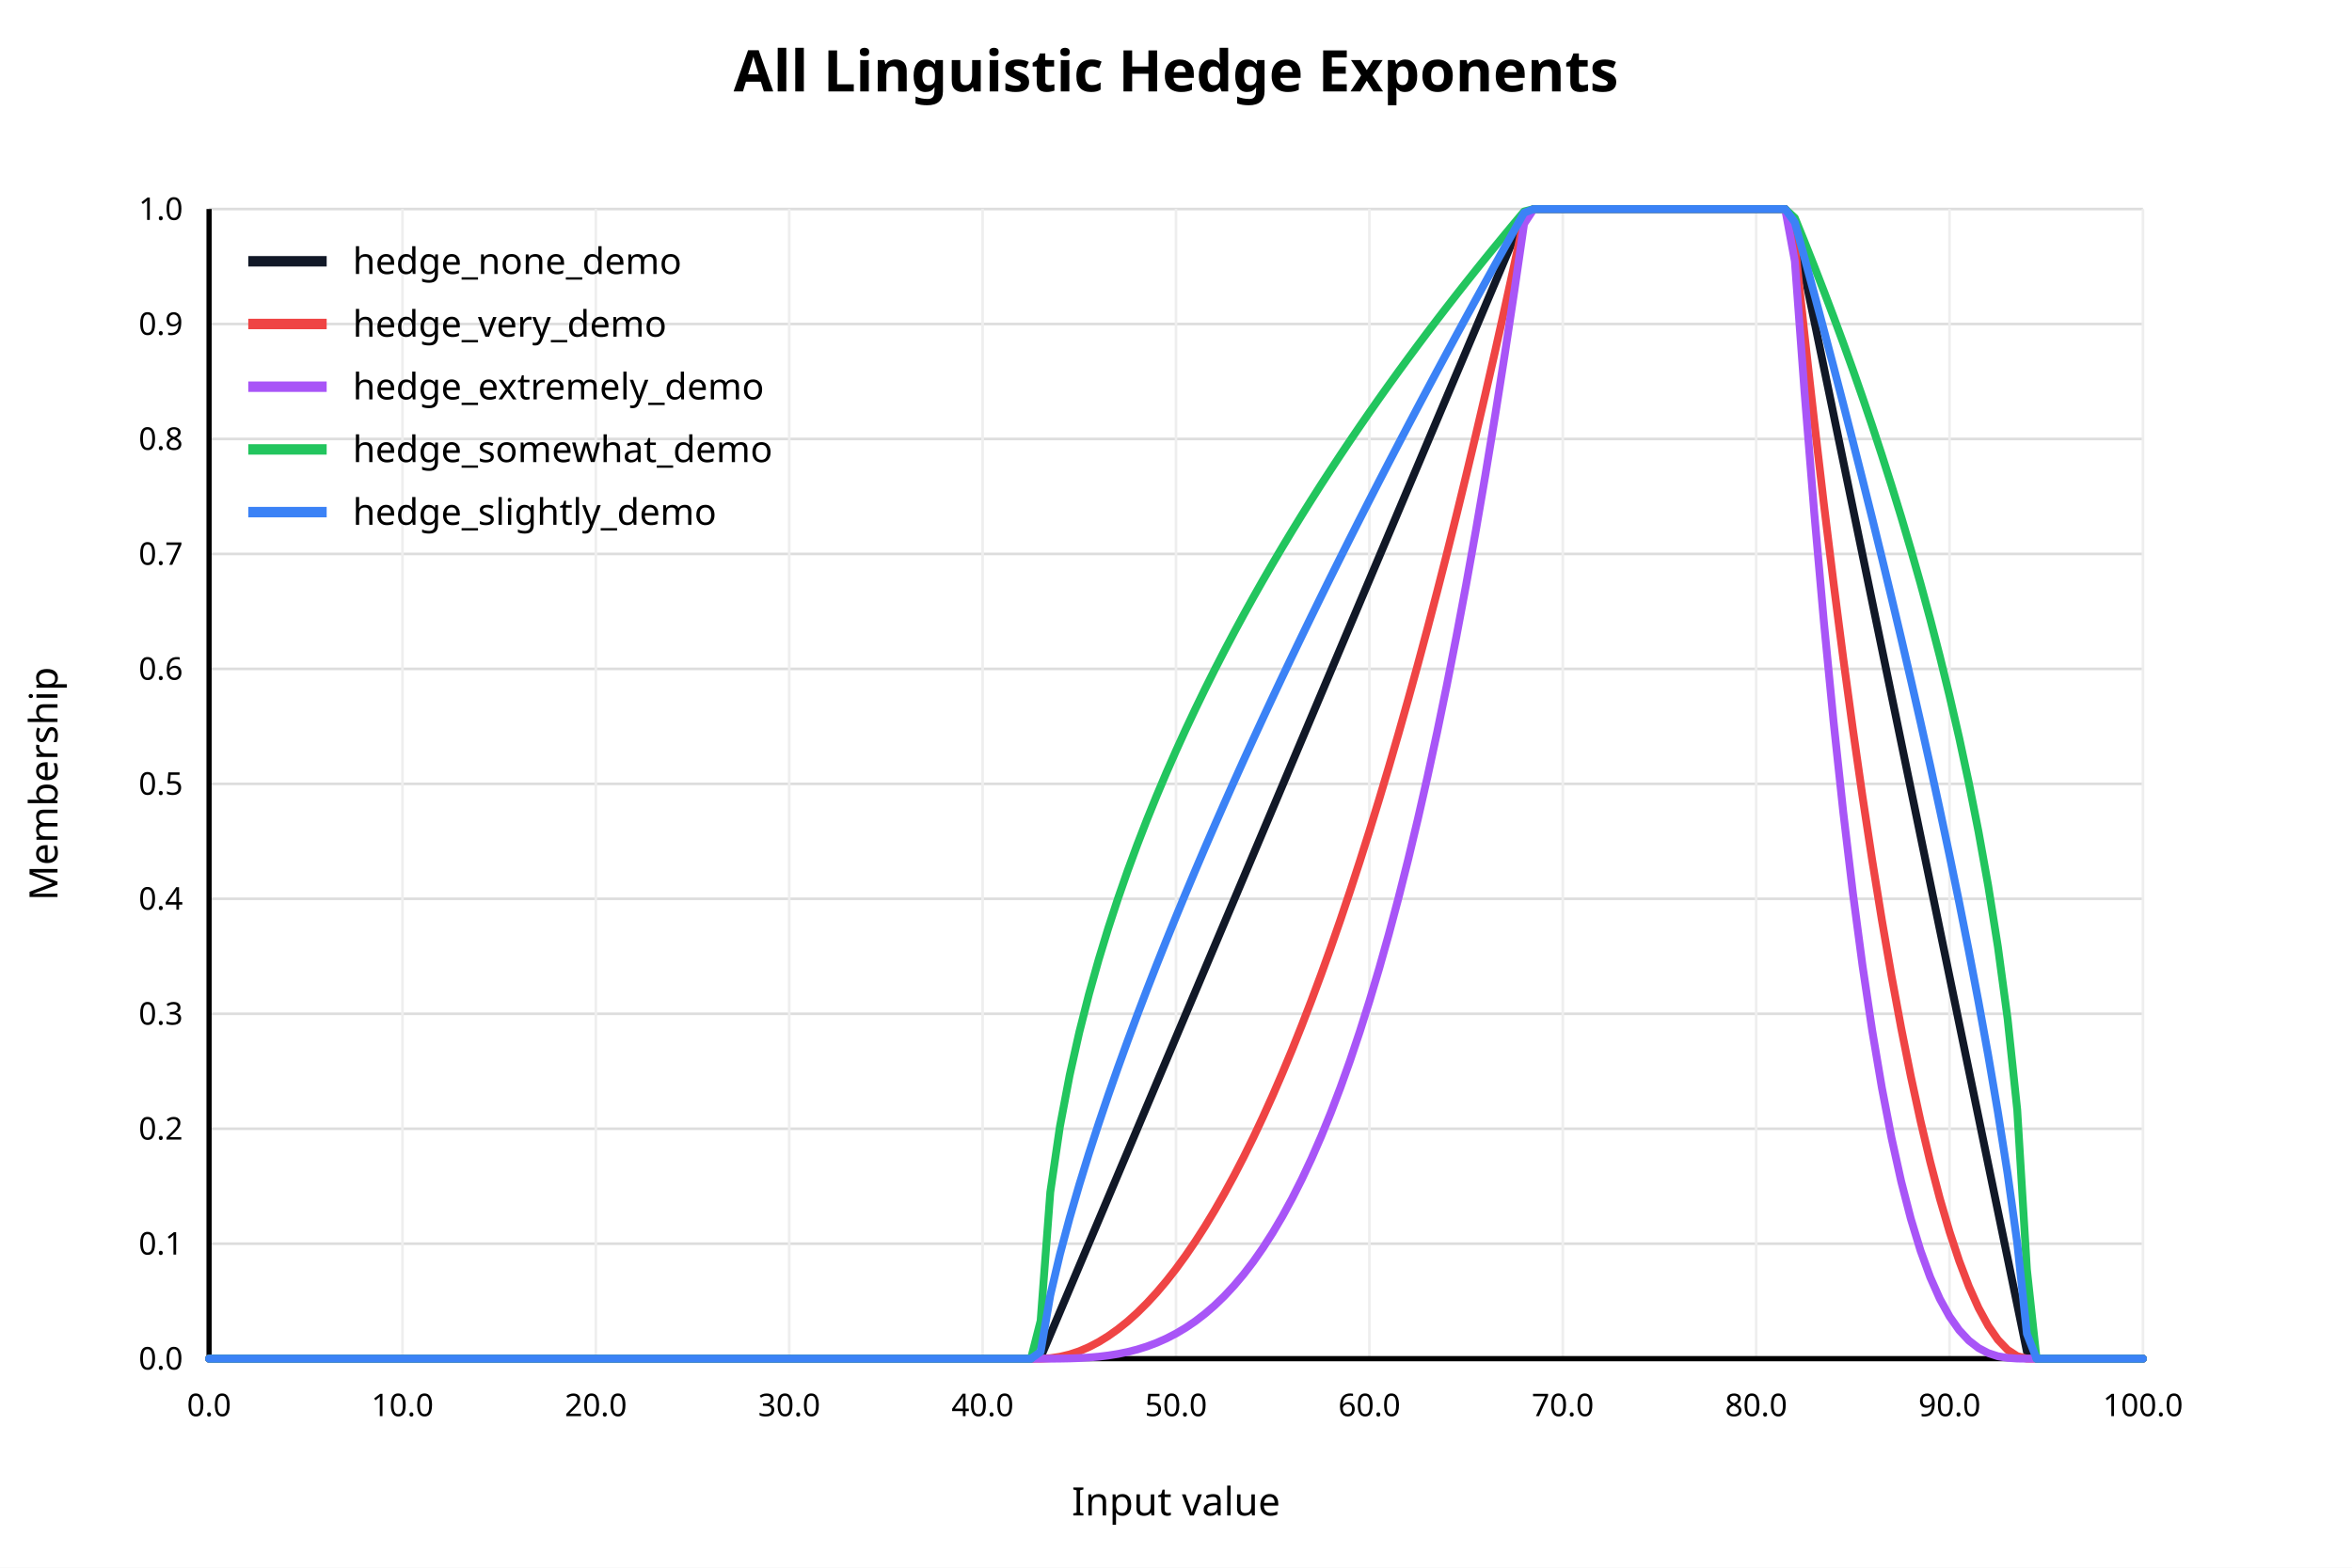
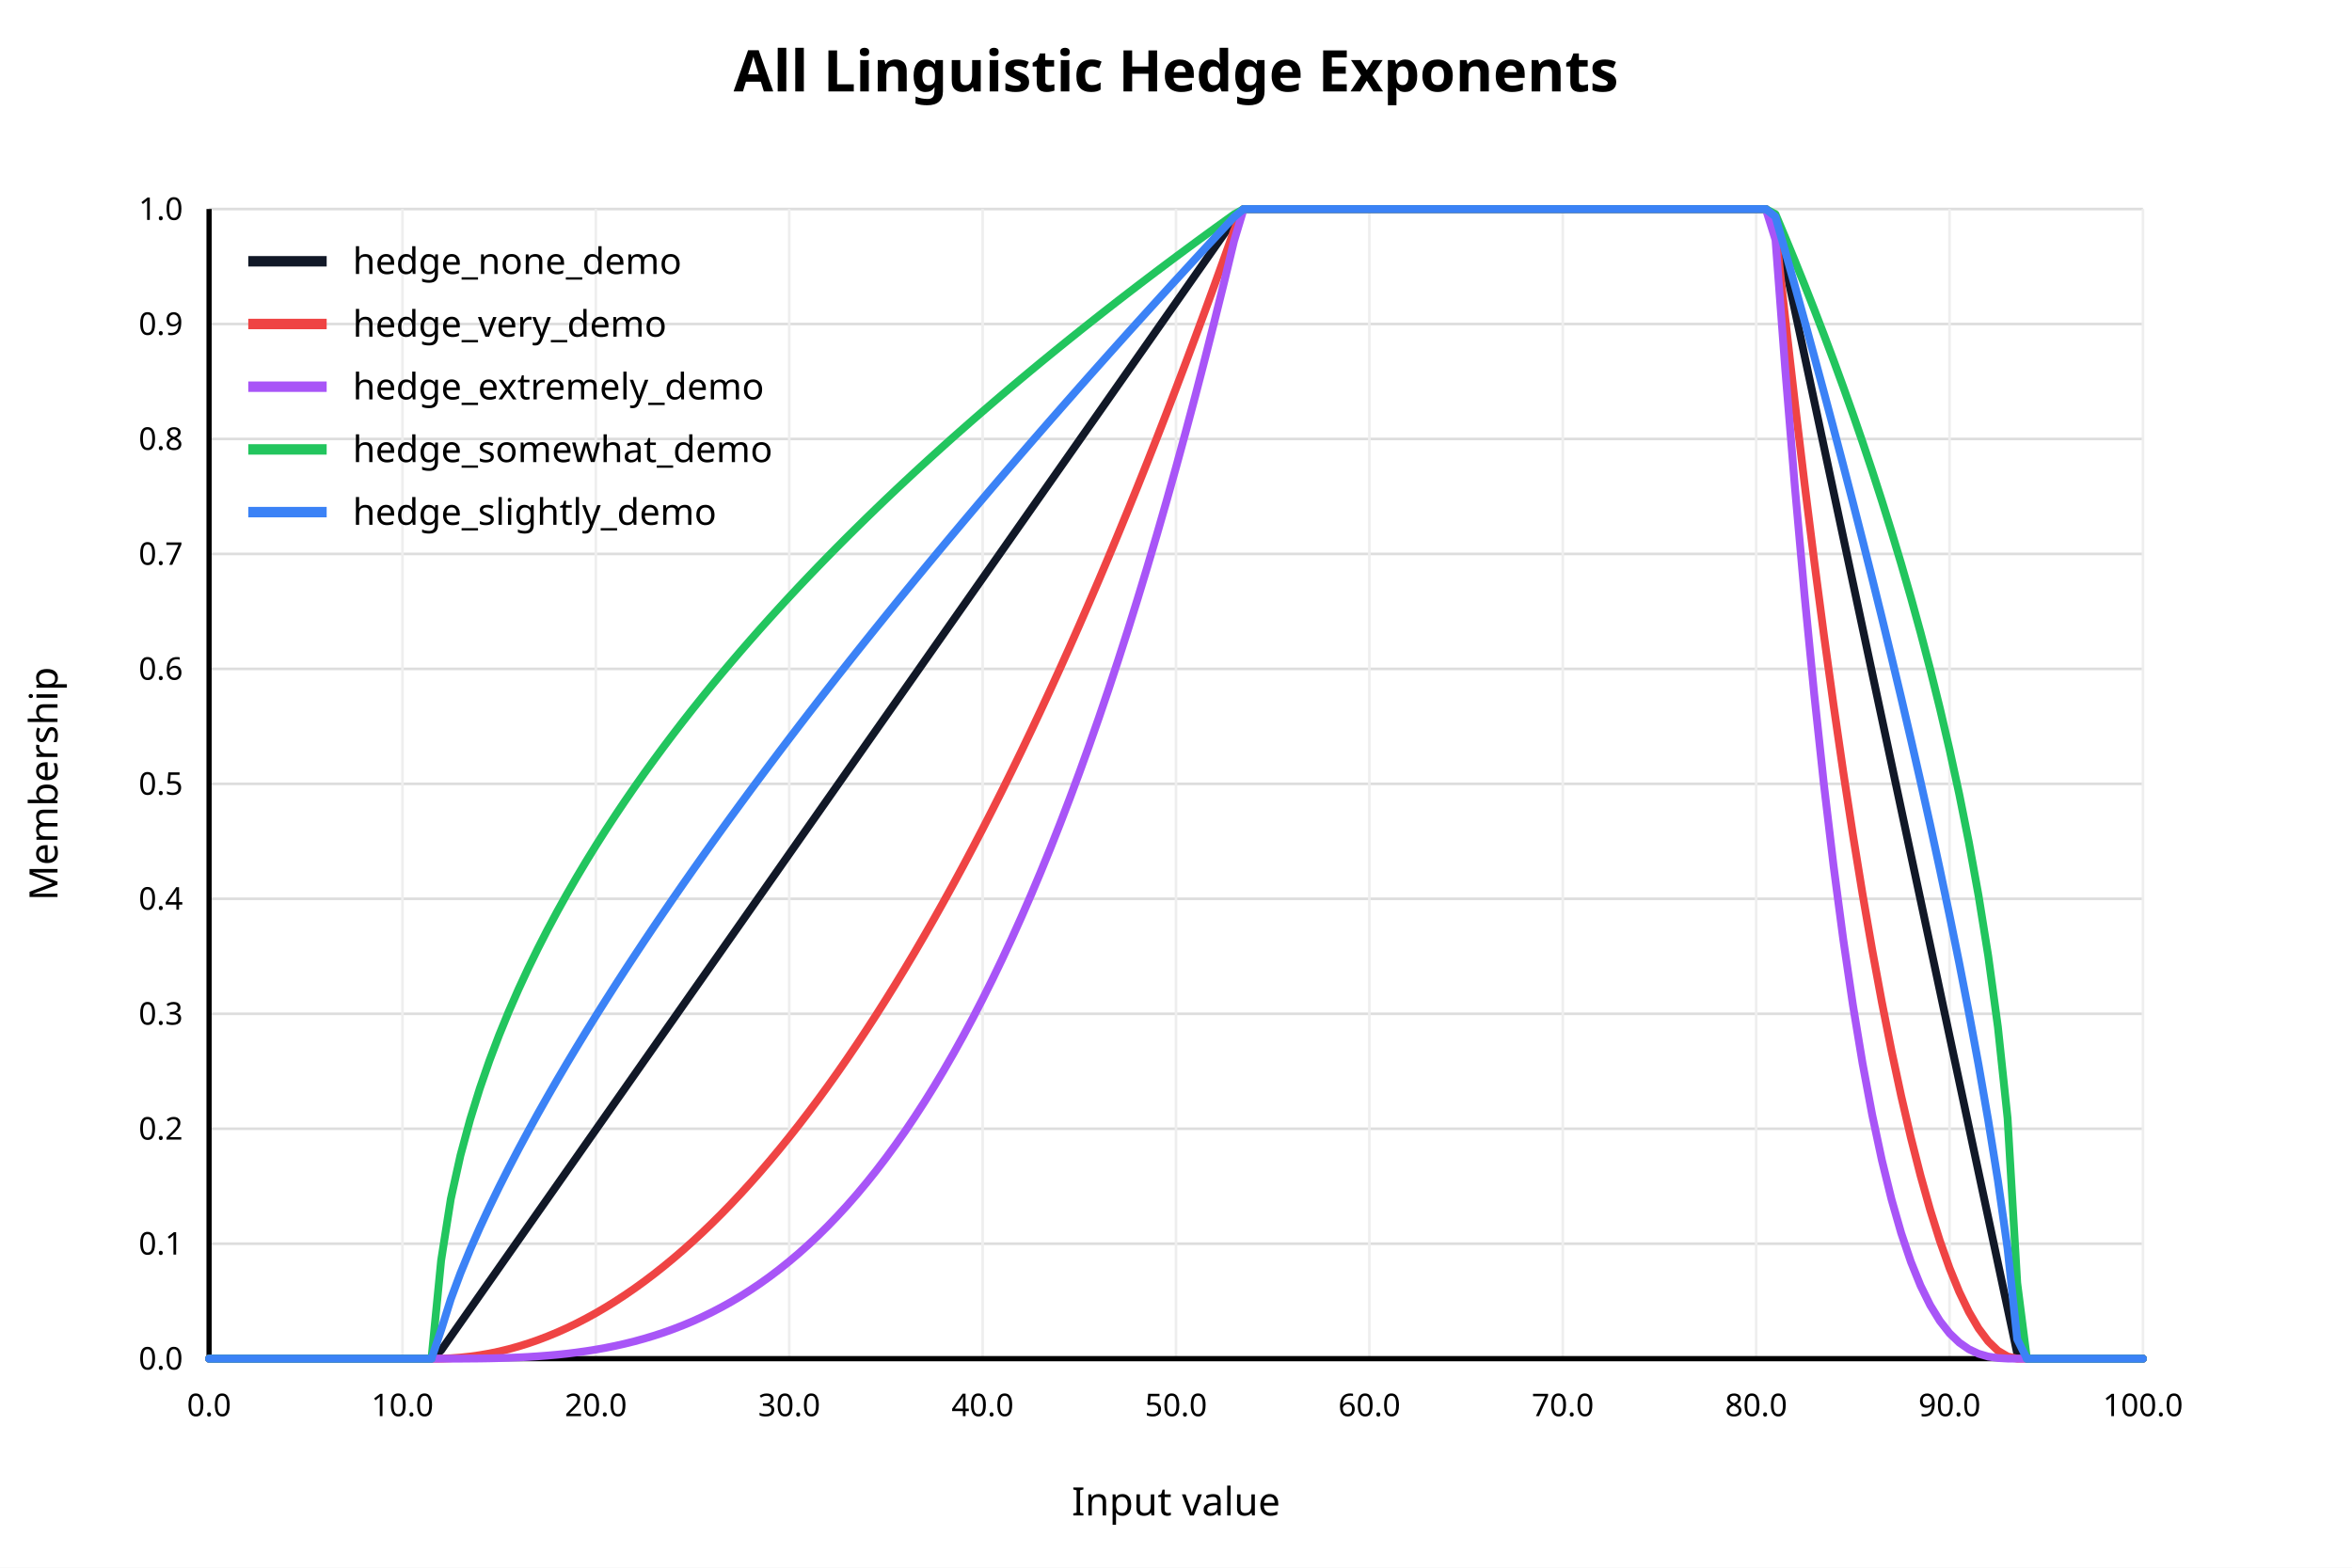
<svg xmlns="http://www.w3.org/2000/svg" width="900" height="600" viewBox="0 0 900 600">
  <rect x="0" y="0" width="900" height="600" fill="white" />
  <text x="450" y="35" text-anchor="middle" font-family="sans-serif" font-size="22" font-weight="bold" fill="black">All Linguistic Hedge Exponents</text>
  <line x1="80" y1="520.00" x2="820" y2="520.00" stroke="#dddddd" stroke-width="1" />
  <text x="70" y="520.00" text-anchor="end" dominant-baseline="middle" font-family="sans-serif" font-size="12" fill="black">0.0</text>
  <line x1="80" y1="476.00" x2="820" y2="476.00" stroke="#dddddd" stroke-width="1" />
  <text x="70" y="476.00" text-anchor="end" dominant-baseline="middle" font-family="sans-serif" font-size="12" fill="black">0.1</text>
  <line x1="80" y1="432.00" x2="820" y2="432.00" stroke="#dddddd" stroke-width="1" />
  <text x="70" y="432.00" text-anchor="end" dominant-baseline="middle" font-family="sans-serif" font-size="12" fill="black">0.2</text>
  <line x1="80" y1="388.00" x2="820" y2="388.00" stroke="#dddddd" stroke-width="1" />
  <text x="70" y="388.00" text-anchor="end" dominant-baseline="middle" font-family="sans-serif" font-size="12" fill="black">0.3</text>
  <line x1="80" y1="344.00" x2="820" y2="344.00" stroke="#dddddd" stroke-width="1" />
  <text x="70" y="344.00" text-anchor="end" dominant-baseline="middle" font-family="sans-serif" font-size="12" fill="black">0.4</text>
  <line x1="80" y1="300.00" x2="820" y2="300.00" stroke="#dddddd" stroke-width="1" />
  <text x="70" y="300.00" text-anchor="end" dominant-baseline="middle" font-family="sans-serif" font-size="12" fill="black">0.5</text>
  <line x1="80" y1="256.00" x2="820" y2="256.00" stroke="#dddddd" stroke-width="1" />
  <text x="70" y="256.00" text-anchor="end" dominant-baseline="middle" font-family="sans-serif" font-size="12" fill="black">0.6</text>
  <line x1="80" y1="212.00" x2="820" y2="212.00" stroke="#dddddd" stroke-width="1" />
  <text x="70" y="212.00" text-anchor="end" dominant-baseline="middle" font-family="sans-serif" font-size="12" fill="black">0.7</text>
  <line x1="80" y1="168.00" x2="820" y2="168.00" stroke="#dddddd" stroke-width="1" />
  <text x="70" y="168.00" text-anchor="end" dominant-baseline="middle" font-family="sans-serif" font-size="12" fill="black">0.8</text>
  <line x1="80" y1="124.00" x2="820" y2="124.00" stroke="#dddddd" stroke-width="1" />
  <text x="70" y="124.00" text-anchor="end" dominant-baseline="middle" font-family="sans-serif" font-size="12" fill="black">0.9</text>
  <line x1="80" y1="80.00" x2="820" y2="80.00" stroke="#dddddd" stroke-width="1" />
  <text x="70" y="80.00" text-anchor="end" dominant-baseline="middle" font-family="sans-serif" font-size="12" fill="black">1.0</text>
  <line x1="80.00" y1="80" x2="80.00" y2="520" stroke="#eeeeee" stroke-width="1" />
  <text x="80.00" y="542" text-anchor="middle" font-family="sans-serif" font-size="12" fill="black">0.0</text>
  <line x1="154.00" y1="80" x2="154.00" y2="520" stroke="#eeeeee" stroke-width="1" />
  <text x="154.00" y="542" text-anchor="middle" font-family="sans-serif" font-size="12" fill="black">10.0</text>
  <line x1="228.00" y1="80" x2="228.00" y2="520" stroke="#eeeeee" stroke-width="1" />
  <text x="228.00" y="542" text-anchor="middle" font-family="sans-serif" font-size="12" fill="black">20.0</text>
  <line x1="302.00" y1="80" x2="302.00" y2="520" stroke="#eeeeee" stroke-width="1" />
  <text x="302.00" y="542" text-anchor="middle" font-family="sans-serif" font-size="12" fill="black">30.0</text>
  <line x1="376.00" y1="80" x2="376.00" y2="520" stroke="#eeeeee" stroke-width="1" />
  <text x="376.00" y="542" text-anchor="middle" font-family="sans-serif" font-size="12" fill="black">40.0</text>
  <line x1="450.00" y1="80" x2="450.00" y2="520" stroke="#eeeeee" stroke-width="1" />
  <text x="450.00" y="542" text-anchor="middle" font-family="sans-serif" font-size="12" fill="black">50.0</text>
  <line x1="524.00" y1="80" x2="524.00" y2="520" stroke="#eeeeee" stroke-width="1" />
  <text x="524.00" y="542" text-anchor="middle" font-family="sans-serif" font-size="12" fill="black">60.0</text>
  <line x1="598.00" y1="80" x2="598.00" y2="520" stroke="#eeeeee" stroke-width="1" />
  <text x="598.00" y="542" text-anchor="middle" font-family="sans-serif" font-size="12" fill="black">70.0</text>
  <line x1="672.00" y1="80" x2="672.00" y2="520" stroke="#eeeeee" stroke-width="1" />
  <text x="672.00" y="542" text-anchor="middle" font-family="sans-serif" font-size="12" fill="black">80.0</text>
  <line x1="746.00" y1="80" x2="746.00" y2="520" stroke="#eeeeee" stroke-width="1" />
  <text x="746.00" y="542" text-anchor="middle" font-family="sans-serif" font-size="12" fill="black">90.0</text>
  <line x1="820.00" y1="80" x2="820.00" y2="520" stroke="#eeeeee" stroke-width="1" />
  <text x="820.00" y="542" text-anchor="middle" font-family="sans-serif" font-size="12" fill="black">100.0</text>
  <line x1="80" y1="520" x2="820" y2="520" stroke="black" stroke-width="2" />
  <line x1="80" y1="80" x2="80" y2="520" stroke="black" stroke-width="2" />
  <text x="450" y="580" text-anchor="middle" font-family="sans-serif" font-size="15" fill="black">Input value</text>
  <text x="22" y="300" text-anchor="middle" font-family="sans-serif" font-size="15" fill="black" transform="rotate(-90 22 300)">Membership</text>
-   <polyline fill="none" stroke="#111827" stroke-width="3" stroke-linejoin="round" stroke-linecap="round" points="80.00,520.00 83.70,520.00 87.40,520.00 91.10,520.00 94.80,520.00 98.50,520.00 102.20,520.00 105.90,520.00 109.60,520.00 113.30,520.00 117.00,520.00 120.70,520.00 124.40,520.00 128.10,520.00 131.80,520.00 135.50,520.00 139.20,520.00 142.90,520.00 146.60,520.00 150.30,520.00 154.00,520.00 157.70,520.00 161.40,520.00 165.10,520.00 168.80,520.00 172.50,520.00 176.20,520.00 179.90,520.00 183.60,520.00 187.30,520.00 191.00,520.00 194.70,520.00 198.40,520.00 202.10,520.00 205.80,520.00 209.50,520.00 213.20,520.00 216.90,520.00 220.60,520.00 224.30,520.00 228.00,520.00 231.70,520.00 235.40,520.00 239.10,520.00 242.80,520.00 246.50,520.00 250.20,520.00 253.90,520.00 257.60,520.00 261.30,520.00 265.00,520.00 268.70,520.00 272.40,520.00 276.10,520.00 279.80,520.00 283.50,520.00 287.20,520.00 290.90,520.00 294.60,520.00 298.30,520.00 302.00,520.00 305.70,520.00 309.40,520.00 313.10,520.00 316.80,520.00 320.50,520.00 324.20,520.00 327.90,520.00 331.60,520.00 335.30,520.00 339.00,520.00 342.70,520.00 346.40,520.00 350.10,520.00 353.80,520.00 357.50,520.00 361.20,520.00 364.90,520.00 368.60,520.00 372.30,520.00 376.00,520.00 379.70,520.00 383.40,520.00 387.10,520.00 390.80,520.00 394.50,520.00 398.20,519.52 401.90,510.77 405.60,502.02 409.30,493.26 413.00,484.51 416.70,475.76 420.40,467.01 424.10,458.25 427.80,449.50 431.50,440.75 435.20,431.99 438.90,423.24 442.60,414.49 446.30,405.74 450.00,396.98 453.70,388.23 457.40,379.48 461.10,370.73 464.80,361.97 468.50,353.22 472.20,344.47 475.90,335.72 479.60,326.96 483.30,318.21 487.00,309.46 490.70,300.71 494.40,291.95 498.10,283.20 501.80,274.45 505.50,265.69 509.20,256.94 512.90,248.19 516.60,239.44 520.30,230.68 524.00,221.93 527.70,213.18 531.40,204.43 535.10,195.67 538.80,186.92 542.50,178.17 546.20,169.42 549.90,160.66 553.60,151.91 557.30,143.16 561.00,134.41 564.70,125.65 568.40,116.90 572.10,108.15 575.80,99.39 579.50,90.64 583.20,81.89 586.90,80.00 590.60,80.00 594.30,80.00 598.00,80.00 601.70,80.00 605.40,80.00 609.10,80.00 612.80,80.00 616.50,80.00 620.20,80.00 623.90,80.00 627.60,80.00 631.30,80.00 635.00,80.00 638.70,80.00 642.40,80.00 646.10,80.00 649.80,80.00 653.50,80.00 657.20,80.00 660.90,80.00 664.60,80.00 668.30,80.00 672.00,80.00 675.70,80.00 679.40,80.00 683.10,80.00 686.80,86.76 690.50,104.70 694.20,122.64 697.90,140.58 701.60,158.52 705.30,176.46 709.00,194.40 712.70,212.34 716.40,230.29 720.10,248.23 723.80,266.17 727.50,284.11 731.20,302.05 734.90,319.99 738.60,337.93 742.30,355.87 746.00,373.81 749.70,391.76 753.40,409.70 757.10,427.64 760.80,445.58 764.50,463.52 768.20,481.46 771.90,499.40 775.60,517.34 779.30,520.00 783.00,520.00 786.70,520.00 790.40,520.00 794.10,520.00 797.80,520.00 801.50,520.00 805.20,520.00 808.90,520.00 812.60,520.00 816.30,520.00 820.00,520.00" />
+   <polyline fill="none" stroke="#111827" stroke-width="3" stroke-linejoin="round" stroke-linecap="round" points="80.00,520.00 83.70,520.00 87.40,520.00 91.10,520.00 94.80,520.00 98.50,520.00 102.20,520.00 105.90,520.00 109.60,520.00 113.30,520.00 117.00,520.00 120.70,520.00 124.40,520.00 128.10,520.00 131.80,520.00 135.50,520.00 139.20,520.00 142.90,520.00 146.60,520.00 150.30,520.00 154.00,520.00 157.70,520.00 161.40,520.00 165.10,520.00 168.80,516.79 172.50,511.51 176.20,506.23 179.90,500.96 183.60,495.68 187.30,490.41 191.00,485.13 194.70,479.85 198.40,474.58 202.10,469.30 205.80,464.02 209.50,458.75 213.20,453.47 216.90,448.19 220.60,442.92 224.30,437.64 228.00,432.37 231.70,427.09 235.40,421.81 239.10,416.54 242.80,411.26 246.50,405.98 250.20,400.71 253.90,395.43 257.60,390.16 261.30,384.88 265.00,379.60 268.70,374.33 272.40,369.05 276.10,363.77 279.80,358.50 283.50,353.22 287.20,347.94 290.90,342.67 294.60,337.39 298.30,332.12 302.00,326.84 305.70,321.56 309.40,316.29 313.10,311.01 316.80,305.73 320.50,300.46 324.20,295.18 327.90,289.91 331.60,284.63 335.30,279.35 339.00,274.08 342.70,268.80 346.40,263.52 350.10,258.25 353.80,252.97 357.50,247.69 361.20,242.42 364.90,237.14 368.60,231.87 372.30,226.59 376.00,221.31 379.70,216.04 383.40,210.76 387.10,205.48 390.80,200.21 394.50,194.93 398.20,189.66 401.90,184.38 405.60,179.10 409.30,173.83 413.00,168.55 416.70,163.27 420.40,158.00 424.10,152.72 427.80,147.44 431.50,142.17 435.20,136.89 438.90,131.62 442.60,126.34 446.30,121.06 450.00,115.79 453.70,110.51 457.40,105.23 461.10,99.96 464.80,94.68 468.50,89.41 472.20,84.13 475.90,80.00 479.60,80.00 483.30,80.00 487.00,80.00 490.70,80.00 494.40,80.00 498.10,80.00 501.80,80.00 505.50,80.00 509.20,80.00 512.90,80.00 516.60,80.00 520.30,80.00 524.00,80.00 527.70,80.00 531.40,80.00 535.10,80.00 538.80,80.00 542.50,80.00 546.20,80.00 549.90,80.00 553.60,80.00 557.30,80.00 561.00,80.00 564.70,80.00 568.40,80.00 572.10,80.00 575.80,80.00 579.50,80.00 583.20,80.00 586.90,80.00 590.60,80.00 594.30,80.00 598.00,80.00 601.70,80.00 605.40,80.00 609.10,80.00 612.80,80.00 616.50,80.00 620.20,80.00 623.90,80.00 627.60,80.00 631.30,80.00 635.00,80.00 638.70,80.00 642.40,80.00 646.10,80.00 649.80,80.00 653.50,80.00 657.20,80.00 660.90,80.00 664.60,80.00 668.30,80.00 672.00,80.00 675.70,80.00 679.40,83.97 683.10,101.33 686.80,118.70 690.50,136.06 694.20,153.43 697.90,170.79 701.60,188.16 705.30,205.52 709.00,222.89 712.70,240.25 716.40,257.62 720.10,274.98 723.80,292.35 727.50,309.71 731.20,327.08 734.90,344.44 738.60,361.80 742.30,379.17 746.00,396.53 749.70,413.90 753.40,431.26 757.10,448.63 760.80,465.99 764.50,483.36 768.20,500.72 771.90,518.09 775.60,520.00 779.30,520.00 783.00,520.00 786.70,520.00 790.40,520.00 794.10,520.00 797.80,520.00 801.50,520.00 805.20,520.00 808.90,520.00 812.60,520.00 816.30,520.00 820.00,520.00" />
  <line x1="95" y1="100" x2="125" y2="100" stroke="#111827" stroke-width="4" />
  <text x="135" y="100" dominant-baseline="middle" font-family="sans-serif" font-size="14" fill="black">hedge_none_demo</text>
-   <polyline fill="none" stroke="#ef4444" stroke-width="3" stroke-linejoin="round" stroke-linecap="round" points="80.00,520.00 83.70,520.00 87.40,520.00 91.10,520.00 94.80,520.00 98.50,520.00 102.20,520.00 105.90,520.00 109.60,520.00 113.30,520.00 117.00,520.00 120.70,520.00 124.40,520.00 128.10,520.00 131.80,520.00 135.50,520.00 139.20,520.00 142.90,520.00 146.60,520.00 150.30,520.00 154.00,520.00 157.70,520.00 161.40,520.00 165.10,520.00 168.80,520.00 172.50,520.00 176.20,520.00 179.90,520.00 183.60,520.00 187.30,520.00 191.00,520.00 194.70,520.00 198.40,520.00 202.10,520.00 205.80,520.00 209.50,520.00 213.20,520.00 216.90,520.00 220.60,520.00 224.30,520.00 228.00,520.00 231.70,520.00 235.40,520.00 239.10,520.00 242.80,520.00 246.50,520.00 250.20,520.00 253.90,520.00 257.60,520.00 261.30,520.00 265.00,520.00 268.70,520.00 272.40,520.00 276.10,520.00 279.80,520.00 283.50,520.00 287.20,520.00 290.90,520.00 294.60,520.00 298.30,520.00 302.00,520.00 305.70,520.00 309.40,520.00 313.10,520.00 316.80,520.00 320.50,520.00 324.20,520.00 327.90,520.00 331.60,520.00 335.30,520.00 339.00,520.00 342.70,520.00 346.40,520.00 350.10,520.00 353.80,520.00 357.50,520.00 361.20,520.00 364.90,520.00 368.60,520.00 372.30,520.00 376.00,520.00 379.70,520.00 383.40,520.00 387.10,520.00 390.80,520.00 394.50,520.00 398.20,520.00 401.90,519.81 405.60,519.26 409.30,518.38 413.00,517.14 416.70,515.55 420.40,513.62 424.10,511.33 427.80,508.70 431.50,505.73 435.20,502.40 438.90,498.72 442.60,494.70 446.30,490.33 450.00,485.61 453.70,480.54 457.40,475.12 461.10,469.36 464.80,463.24 468.50,456.78 472.20,449.97 475.90,442.82 479.60,435.31 483.30,427.46 487.00,419.25 490.70,410.70 494.40,401.81 498.10,392.56 501.80,382.96 505.50,373.02 509.20,362.73 512.90,352.09 516.60,341.10 520.30,329.76 524.00,318.08 527.70,306.05 531.40,293.67 535.10,280.94 538.80,267.86 542.50,254.43 546.20,240.66 549.90,226.54 553.60,212.07 557.30,197.25 561.00,182.08 564.70,166.57 568.40,150.71 572.10,134.49 575.80,117.93 579.50,101.03 583.20,83.77 586.90,80.00 590.60,80.00 594.30,80.00 598.00,80.00 601.70,80.00 605.40,80.00 609.10,80.00 612.80,80.00 616.50,80.00 620.20,80.00 623.90,80.00 627.60,80.00 631.30,80.00 635.00,80.00 638.70,80.00 642.40,80.00 646.10,80.00 649.80,80.00 653.50,80.00 657.20,80.00 660.90,80.00 664.60,80.00 668.30,80.00 672.00,80.00 675.70,80.00 679.40,80.00 683.10,80.00 686.80,93.41 690.50,128.01 694.20,161.15 697.90,192.82 701.60,223.03 705.30,251.78 709.00,279.06 712.70,304.88 716.40,329.24 720.10,352.13 723.80,373.57 727.50,393.53 731.20,412.04 734.90,429.08 738.60,444.66 742.30,458.78 746.00,471.43 749.70,482.62 753.40,492.35 757.10,500.61 760.80,507.41 764.50,512.75 768.20,516.62 771.90,519.04 775.60,519.98 779.30,520.00 783.00,520.00 786.70,520.00 790.40,520.00 794.10,520.00 797.80,520.00 801.50,520.00 805.20,520.00 808.90,520.00 812.60,520.00 816.30,520.00 820.00,520.00" />
+   <polyline fill="none" stroke="#ef4444" stroke-width="3" stroke-linejoin="round" stroke-linecap="round" points="80.00,520.00 83.70,520.00 87.40,520.00 91.10,520.00 94.80,520.00 98.50,520.00 102.20,520.00 105.90,520.00 109.60,520.00 113.30,520.00 117.00,520.00 120.70,520.00 124.40,520.00 128.10,520.00 131.80,520.00 135.50,520.00 139.20,520.00 142.90,520.00 146.60,520.00 150.30,520.00 154.00,520.00 157.70,520.00 161.40,520.00 165.10,520.00 168.80,519.98 172.50,519.84 176.20,519.57 179.90,519.18 183.60,518.66 187.30,518.01 191.00,517.24 194.70,516.34 198.40,515.31 202.10,514.16 205.80,512.88 209.50,511.47 213.20,509.94 216.90,508.28 220.60,506.50 224.30,504.58 228.00,502.55 231.70,500.38 235.40,498.09 239.10,495.67 242.80,493.13 246.50,490.46 250.20,487.66 253.90,484.73 257.60,481.68 261.30,478.51 265.00,475.20 268.70,471.77 272.40,468.21 276.10,464.53 279.80,460.72 283.50,456.78 287.20,452.72 290.90,448.53 294.60,444.21 298.30,439.77 302.00,435.20 305.70,430.51 309.40,425.68 313.10,420.74 316.80,415.66 320.50,410.46 324.20,405.13 327.90,399.67 331.60,394.09 335.30,388.38 339.00,382.55 342.70,376.59 346.40,370.50 350.10,364.29 353.80,357.94 357.50,351.48 361.20,344.88 364.90,338.16 368.60,331.32 372.30,324.34 376.00,317.24 379.70,310.01 383.40,302.66 387.10,295.18 390.80,287.58 394.50,279.84 398.20,271.98 401.90,264.00 405.60,255.88 409.30,247.65 413.00,239.28 416.70,230.79 420.40,222.17 424.10,213.42 427.80,204.55 431.50,195.55 435.20,186.43 438.90,177.18 442.60,167.80 446.30,158.29 450.00,148.66 453.70,138.91 457.40,129.02 461.10,119.01 464.80,108.87 468.50,98.61 472.20,88.22 475.90,80.00 479.60,80.00 483.30,80.00 487.00,80.00 490.70,80.00 494.40,80.00 498.10,80.00 501.80,80.00 505.50,80.00 509.20,80.00 512.90,80.00 516.60,80.00 520.30,80.00 524.00,80.00 527.70,80.00 531.40,80.00 535.10,80.00 538.80,80.00 542.50,80.00 546.20,80.00 549.90,80.00 553.60,80.00 557.30,80.00 561.00,80.00 564.70,80.00 568.40,80.00 572.10,80.00 575.80,80.00 579.50,80.00 583.20,80.00 586.90,80.00 590.60,80.00 594.30,80.00 598.00,80.00 601.70,80.00 605.40,80.00 609.10,80.00 612.80,80.00 616.50,80.00 620.20,80.00 623.90,80.00 627.60,80.00 631.30,80.00 635.00,80.00 638.70,80.00 642.40,80.00 646.10,80.00 649.80,80.00 653.50,80.00 657.20,80.00 660.90,80.00 664.60,80.00 668.30,80.00 672.00,80.00 675.70,80.00 679.40,87.90 683.10,121.63 686.80,153.99 690.50,184.98 694.20,214.60 697.90,242.85 701.60,269.73 705.30,295.23 709.00,319.37 712.70,342.14 716.40,363.53 720.10,383.56 723.80,402.21 727.50,419.50 731.20,435.41 734.90,449.95 738.60,463.12 742.30,474.92 746.00,485.36 749.70,494.42 753.40,502.10 757.10,508.42 760.80,513.37 764.50,516.95 768.20,519.16 771.90,519.99 775.60,520.00 779.30,520.00 783.00,520.00 786.70,520.00 790.40,520.00 794.10,520.00 797.80,520.00 801.50,520.00 805.20,520.00 808.90,520.00 812.60,520.00 816.30,520.00 820.00,520.00" />
  <line x1="95" y1="124" x2="125" y2="124" stroke="#ef4444" stroke-width="4" />
  <text x="135" y="124" dominant-baseline="middle" font-family="sans-serif" font-size="14" fill="black">hedge_very_demo</text>
-   <polyline fill="none" stroke="#a855f7" stroke-width="3" stroke-linejoin="round" stroke-linecap="round" points="80.00,520.00 83.70,520.00 87.40,520.00 91.10,520.00 94.80,520.00 98.50,520.00 102.20,520.00 105.90,520.00 109.60,520.00 113.30,520.00 117.00,520.00 120.70,520.00 124.40,520.00 128.10,520.00 131.80,520.00 135.50,520.00 139.20,520.00 142.90,520.00 146.60,520.00 150.30,520.00 154.00,520.00 157.70,520.00 161.40,520.00 165.10,520.00 168.80,520.00 172.50,520.00 176.20,520.00 179.90,520.00 183.60,520.00 187.30,520.00 191.00,520.00 194.70,520.00 198.40,520.00 202.10,520.00 205.80,520.00 209.50,520.00 213.20,520.00 216.90,520.00 220.60,520.00 224.30,520.00 228.00,520.00 231.70,520.00 235.40,520.00 239.10,520.00 242.80,520.00 246.50,520.00 250.20,520.00 253.90,520.00 257.60,520.00 261.30,520.00 265.00,520.00 268.70,520.00 272.40,520.00 276.10,520.00 279.80,520.00 283.50,520.00 287.20,520.00 290.90,520.00 294.60,520.00 298.30,520.00 302.00,520.00 305.70,520.00 309.40,520.00 313.10,520.00 316.80,520.00 320.50,520.00 324.20,520.00 327.90,520.00 331.60,520.00 335.30,520.00 339.00,520.00 342.70,520.00 346.40,520.00 350.10,520.00 353.80,520.00 357.50,520.00 361.20,520.00 364.90,520.00 368.60,520.00 372.30,520.00 376.00,520.00 379.70,520.00 383.40,520.00 387.10,520.00 390.80,520.00 394.50,520.00 398.20,520.00 401.90,520.00 405.60,519.97 409.30,519.90 413.00,519.77 416.70,519.55 420.40,519.23 424.10,518.78 427.80,518.19 431.50,517.43 435.20,516.48 438.90,515.32 442.60,513.93 446.30,512.29 450.00,510.38 453.70,508.18 457.40,505.67 461.10,502.82 464.80,499.62 468.50,496.04 472.20,492.06 475.90,487.67 479.60,482.85 483.30,477.56 487.00,471.79 490.70,465.53 494.40,458.74 498.10,451.41 501.80,443.52 505.50,435.05 509.20,425.97 512.90,416.27 516.60,405.93 520.30,394.91 524.00,383.21 527.70,370.81 531.40,357.67 535.10,343.79 538.80,329.13 542.50,313.68 546.20,297.43 549.90,280.34 553.60,262.39 557.30,243.58 561.00,223.87 564.70,203.24 568.40,181.68 572.10,159.16 575.80,135.66 579.50,111.16 583.20,85.64 586.90,80.00 590.60,80.00 594.30,80.00 598.00,80.00 601.70,80.00 605.40,80.00 609.10,80.00 612.80,80.00 616.50,80.00 620.20,80.00 623.90,80.00 627.60,80.00 631.30,80.00 635.00,80.00 638.70,80.00 642.40,80.00 646.10,80.00 649.80,80.00 653.50,80.00 657.20,80.00 660.90,80.00 664.60,80.00 668.30,80.00 672.00,80.00 675.70,80.00 679.40,80.00 683.10,80.00 686.80,99.96 690.50,150.01 694.20,195.92 697.90,237.87 701.60,276.03 705.30,310.58 709.00,341.71 712.70,369.59 716.40,394.40 720.10,416.32 723.80,435.52 727.50,452.20 731.20,466.52 734.90,478.67 738.60,488.83 742.30,497.16 746.00,503.86 749.70,509.11 753.40,513.07 757.10,515.93 760.80,517.87 764.50,519.07 768.20,519.70 771.90,519.95 775.60,520.00 779.30,520.00 783.00,520.00 786.70,520.00 790.40,520.00 794.10,520.00 797.80,520.00 801.50,520.00 805.20,520.00 808.90,520.00 812.60,520.00 816.30,520.00 820.00,520.00" />
+   <polyline fill="none" stroke="#a855f7" stroke-width="3" stroke-linejoin="round" stroke-linecap="round" points="80.00,520.00 83.70,520.00 87.40,520.00 91.10,520.00 94.80,520.00 98.50,520.00 102.20,520.00 105.90,520.00 109.60,520.00 113.30,520.00 117.00,520.00 120.70,520.00 124.40,520.00 128.10,520.00 131.80,520.00 135.50,520.00 139.20,520.00 142.90,520.00 146.60,520.00 150.30,520.00 154.00,520.00 157.70,520.00 161.40,520.00 165.10,520.00 168.80,520.00 172.50,520.00 176.20,519.99 179.90,519.96 183.60,519.93 187.30,519.87 191.00,519.78 194.70,519.67 198.40,519.52 202.10,519.33 205.80,519.09 209.50,518.81 213.20,518.48 216.90,518.09 220.60,517.63 224.30,517.11 228.00,516.52 231.70,515.86 235.40,515.11 239.10,514.28 242.80,513.36 246.50,512.34 250.20,511.23 253.90,510.02 257.60,508.69 261.30,507.26 265.00,505.71 268.70,504.03 272.40,502.23 276.10,500.30 279.80,498.24 283.50,496.04 287.20,493.69 290.90,491.20 294.60,488.55 298.30,485.74 302.00,482.77 305.70,479.64 309.40,476.33 313.10,472.85 316.80,469.19 320.50,465.34 324.20,461.31 327.90,457.08 331.60,452.65 335.30,448.02 339.00,443.18 342.70,438.12 346.40,432.86 350.10,427.37 353.80,421.65 357.50,415.71 361.20,409.52 364.90,403.10 368.60,396.44 372.30,389.53 376.00,382.36 379.70,374.94 383.40,367.25 387.10,359.30 390.80,351.07 394.50,342.57 398.20,333.79 401.90,324.73 405.60,315.37 409.30,305.72 413.00,295.77 416.70,285.52 420.40,274.96 424.10,264.09 427.80,252.90 431.50,241.40 435.20,229.56 438.90,217.39 442.60,204.89 446.30,192.05 450.00,178.87 453.70,165.33 457.40,151.44 461.10,137.20 464.80,122.59 468.50,107.62 472.20,92.27 475.90,80.00 479.60,80.00 483.30,80.00 487.00,80.00 490.70,80.00 494.40,80.00 498.10,80.00 501.80,80.00 505.50,80.00 509.20,80.00 512.90,80.00 516.60,80.00 520.30,80.00 524.00,80.00 527.70,80.00 531.40,80.00 535.10,80.00 538.80,80.00 542.50,80.00 546.20,80.00 549.90,80.00 553.60,80.00 557.30,80.00 561.00,80.00 564.70,80.00 568.40,80.00 572.10,80.00 575.80,80.00 579.50,80.00 583.20,80.00 586.90,80.00 590.60,80.00 594.30,80.00 598.00,80.00 601.70,80.00 605.40,80.00 609.10,80.00 612.80,80.00 616.50,80.00 620.20,80.00 623.90,80.00 627.60,80.00 631.30,80.00 635.00,80.00 638.70,80.00 642.40,80.00 646.10,80.00 649.80,80.00 653.50,80.00 657.20,80.00 660.90,80.00 664.60,80.00 668.30,80.00 672.00,80.00 675.70,80.00 679.40,91.79 683.10,140.94 686.80,186.18 690.50,227.66 694.20,265.56 697.90,300.04 701.60,331.25 705.30,359.35 709.00,384.52 712.70,406.92 716.40,426.69 720.10,444.02 723.80,459.06 727.50,471.97 731.20,482.91 734.90,492.05 738.60,499.55 742.30,505.57 746.00,510.28 749.70,513.83 753.40,516.39 757.10,518.12 760.80,519.19 764.50,519.75 768.20,519.96 771.90,520.00 775.60,520.00 779.30,520.00 783.00,520.00 786.70,520.00 790.40,520.00 794.10,520.00 797.80,520.00 801.50,520.00 805.20,520.00 808.90,520.00 812.60,520.00 816.30,520.00 820.00,520.00" />
  <line x1="95" y1="148" x2="125" y2="148" stroke="#a855f7" stroke-width="4" />
  <text x="135" y="148" dominant-baseline="middle" font-family="sans-serif" font-size="14" fill="black">hedge_extremely_demo</text>
-   <polyline fill="none" stroke="#22c55e" stroke-width="3" stroke-linejoin="round" stroke-linecap="round" points="80.00,520.00 83.70,520.00 87.40,520.00 91.10,520.00 94.80,520.00 98.50,520.00 102.20,520.00 105.90,520.00 109.60,520.00 113.30,520.00 117.00,520.00 120.70,520.00 124.40,520.00 128.10,520.00 131.80,520.00 135.50,520.00 139.20,520.00 142.90,520.00 146.60,520.00 150.30,520.00 154.00,520.00 157.70,520.00 161.40,520.00 165.10,520.00 168.80,520.00 172.50,520.00 176.20,520.00 179.90,520.00 183.60,520.00 187.30,520.00 191.00,520.00 194.70,520.00 198.40,520.00 202.10,520.00 205.80,520.00 209.50,520.00 213.20,520.00 216.90,520.00 220.60,520.00 224.30,520.00 228.00,520.00 231.70,520.00 235.40,520.00 239.10,520.00 242.80,520.00 246.50,520.00 250.20,520.00 253.90,520.00 257.60,520.00 261.30,520.00 265.00,520.00 268.70,520.00 272.40,520.00 276.10,520.00 279.80,520.00 283.50,520.00 287.20,520.00 290.90,520.00 294.60,520.00 298.30,520.00 302.00,520.00 305.70,520.00 309.40,520.00 313.10,520.00 316.80,520.00 320.50,520.00 324.20,520.00 327.90,520.00 331.60,520.00 335.30,520.00 339.00,520.00 342.70,520.00 346.40,520.00 350.10,520.00 353.80,520.00 357.50,520.00 361.20,520.00 364.90,520.00 368.60,520.00 372.30,520.00 376.00,520.00 379.70,520.00 383.40,520.00 387.10,520.00 390.80,520.00 394.50,520.00 398.20,505.48 401.90,456.27 405.60,431.04 409.30,411.54 413.00,395.04 416.70,380.48 420.40,367.30 424.10,355.17 427.80,343.88 431.50,333.26 435.20,323.22 438.90,313.67 442.60,304.54 446.30,295.78 450.00,287.35 453.70,279.21 457.40,271.35 461.10,263.72 464.80,256.31 468.50,249.11 472.20,242.09 475.90,235.25 479.60,228.56 483.30,222.03 487.00,215.63 490.70,209.37 494.40,203.23 498.10,197.21 501.80,191.30 505.50,185.49 509.20,179.79 512.90,174.17 516.60,168.65 520.30,163.21 524.00,157.85 527.70,152.57 531.40,147.37 535.10,142.24 538.80,137.18 542.50,132.18 546.20,127.24 549.90,122.37 553.60,117.56 557.30,112.80 561.00,108.10 564.70,103.45 568.40,98.85 572.10,94.31 575.80,89.81 579.50,85.35 583.20,80.95 586.90,80.00 590.60,80.00 594.30,80.00 598.00,80.00 601.70,80.00 605.40,80.00 609.10,80.00 612.80,80.00 616.50,80.00 620.20,80.00 623.90,80.00 627.60,80.00 631.30,80.00 635.00,80.00 638.70,80.00 642.40,80.00 646.10,80.00 649.80,80.00 653.50,80.00 657.20,80.00 660.90,80.00 664.60,80.00 668.30,80.00 672.00,80.00 675.70,80.00 679.40,80.00 683.10,80.00 686.80,83.39 690.50,92.53 694.20,101.86 697.90,111.41 701.60,121.19 705.30,131.21 709.00,141.50 712.70,152.08 716.40,162.96 720.10,174.20 723.80,185.81 727.50,197.83 731.20,210.33 734.90,223.35 738.60,236.96 742.30,251.27 746.00,266.38 749.70,282.45 753.40,299.70 757.10,318.41 760.80,339.04 764.50,362.36 768.20,389.78 771.90,424.80 775.60,485.81 779.30,520.00 783.00,520.00 786.70,520.00 790.40,520.00 794.10,520.00 797.80,520.00 801.50,520.00 805.20,520.00 808.90,520.00 812.60,520.00 816.30,520.00 820.00,520.00" />
+   <polyline fill="none" stroke="#22c55e" stroke-width="3" stroke-linejoin="round" stroke-linecap="round" points="80.00,520.00 83.70,520.00 87.40,520.00 91.10,520.00 94.80,520.00 98.50,520.00 102.20,520.00 105.90,520.00 109.60,520.00 113.30,520.00 117.00,520.00 120.70,520.00 124.40,520.00 128.10,520.00 131.80,520.00 135.50,520.00 139.20,520.00 142.90,520.00 146.60,520.00 150.30,520.00 154.00,520.00 157.70,520.00 161.40,520.00 165.10,520.00 168.80,482.40 172.50,458.88 176.20,442.17 179.90,428.47 183.60,416.56 187.30,405.89 191.00,396.13 194.70,387.09 198.40,378.63 202.10,370.64 205.80,363.06 209.50,355.83 213.20,348.91 216.90,342.25 220.60,335.84 224.30,329.64 228.00,323.64 231.70,317.81 235.40,312.15 239.10,306.64 242.80,301.26 246.50,296.02 250.20,290.90 253.90,285.88 257.60,280.98 261.30,276.17 265.00,271.45 268.70,266.83 272.40,262.28 276.10,257.82 279.80,253.43 283.50,249.11 287.20,244.86 290.90,240.67 294.60,236.54 298.30,232.48 302.00,228.47 305.70,224.51 309.40,220.61 313.10,216.76 316.80,212.95 320.50,209.20 324.20,205.48 327.90,201.82 331.60,198.19 335.30,194.60 339.00,191.05 342.70,187.54 346.40,184.07 350.10,180.63 353.80,177.23 357.50,173.86 361.20,170.52 364.90,167.21 368.60,163.94 372.30,160.69 376.00,157.48 379.70,154.29 383.40,151.13 387.10,148.00 390.80,144.89 394.50,141.81 398.20,138.75 401.90,135.72 405.60,132.71 409.30,129.72 413.00,126.76 416.70,123.82 420.40,120.90 424.10,118.00 427.80,115.12 431.50,112.27 435.20,109.43 438.90,106.61 442.60,103.81 446.30,101.03 450.00,98.27 453.70,95.53 457.40,92.80 461.10,90.09 464.80,87.40 468.50,84.73 472.20,82.07 475.90,80.00 479.60,80.00 483.30,80.00 487.00,80.00 490.70,80.00 494.40,80.00 498.10,80.00 501.80,80.00 505.50,80.00 509.20,80.00 512.90,80.00 516.60,80.00 520.30,80.00 524.00,80.00 527.70,80.00 531.40,80.00 535.10,80.00 538.80,80.00 542.50,80.00 546.20,80.00 549.90,80.00 553.60,80.00 557.30,80.00 561.00,80.00 564.70,80.00 568.40,80.00 572.10,80.00 575.80,80.00 579.50,80.00 583.20,80.00 586.90,80.00 590.60,80.00 594.30,80.00 598.00,80.00 601.70,80.00 605.40,80.00 609.10,80.00 612.80,80.00 616.50,80.00 620.20,80.00 623.90,80.00 627.60,80.00 631.30,80.00 635.00,80.00 638.70,80.00 642.40,80.00 646.10,80.00 649.80,80.00 653.50,80.00 657.20,80.00 660.90,80.00 664.60,80.00 668.30,80.00 672.00,80.00 675.70,80.00 679.40,81.99 683.10,90.80 686.80,99.79 690.50,108.99 694.20,118.39 697.90,128.02 701.60,137.89 705.30,148.02 709.00,158.43 712.70,169.16 716.40,180.22 720.10,191.66 723.80,203.51 727.50,215.82 731.20,228.65 734.90,242.07 738.60,256.17 742.30,271.07 746.00,286.92 749.70,303.93 753.40,322.41 757.10,342.79 760.80,365.85 764.50,393.03 768.20,427.91 771.90,491.00 775.60,520.00 779.30,520.00 783.00,520.00 786.70,520.00 790.40,520.00 794.10,520.00 797.80,520.00 801.50,520.00 805.20,520.00 808.90,520.00 812.60,520.00 816.30,520.00 820.00,520.00" />
  <line x1="95" y1="172" x2="125" y2="172" stroke="#22c55e" stroke-width="4" />
  <text x="135" y="172" dominant-baseline="middle" font-family="sans-serif" font-size="14" fill="black">hedge_somewhat_demo</text>
-   <polyline fill="none" stroke="#3b82f6" stroke-width="3" stroke-linejoin="round" stroke-linecap="round" points="80.00,520.00 83.70,520.00 87.40,520.00 91.10,520.00 94.80,520.00 98.50,520.00 102.20,520.00 105.90,520.00 109.60,520.00 113.30,520.00 117.00,520.00 120.70,520.00 124.40,520.00 128.10,520.00 131.80,520.00 135.50,520.00 139.20,520.00 142.90,520.00 146.60,520.00 150.30,520.00 154.00,520.00 157.70,520.00 161.40,520.00 165.10,520.00 168.80,520.00 172.50,520.00 176.20,520.00 179.90,520.00 183.60,520.00 187.30,520.00 191.00,520.00 194.70,520.00 198.40,520.00 202.10,520.00 205.80,520.00 209.50,520.00 213.20,520.00 216.90,520.00 220.60,520.00 224.30,520.00 228.00,520.00 231.70,520.00 235.40,520.00 239.10,520.00 242.80,520.00 246.50,520.00 250.20,520.00 253.90,520.00 257.60,520.00 261.30,520.00 265.00,520.00 268.70,520.00 272.40,520.00 276.10,520.00 279.80,520.00 283.50,520.00 287.20,520.00 290.90,520.00 294.60,520.00 298.30,520.00 302.00,520.00 305.70,520.00 309.40,520.00 313.10,520.00 316.80,520.00 320.50,520.00 324.20,520.00 327.90,520.00 331.60,520.00 335.30,520.00 339.00,520.00 342.70,520.00 346.40,520.00 350.10,520.00 353.80,520.00 357.50,520.00 361.20,520.00 364.90,520.00 368.60,520.00 372.30,520.00 376.00,520.00 379.70,520.00 383.40,520.00 387.10,520.00 390.80,520.00 394.50,520.00 398.20,517.36 401.90,495.74 405.60,480.00 409.30,466.15 413.00,453.41 416.70,441.43 420.40,430.04 424.10,419.11 427.80,408.57 431.50,398.35 435.20,388.40 438.90,378.70 442.60,369.22 446.30,359.94 450.00,350.83 453.70,341.88 457.40,333.07 461.10,324.41 464.80,315.87 468.50,307.45 472.20,299.13 475.90,290.92 479.60,282.81 483.30,274.79 487.00,266.86 490.70,259.00 494.40,251.23 498.10,243.53 501.80,235.90 505.50,228.34 509.20,220.84 512.90,213.41 516.60,206.03 520.30,198.71 524.00,191.45 527.70,184.24 531.40,177.08 535.10,169.97 538.80,162.91 542.50,155.90 546.20,148.93 549.90,142.00 553.60,135.12 557.30,128.27 561.00,121.47 564.70,114.70 568.40,107.98 572.10,101.28 575.80,94.63 579.50,88.01 583.20,81.42 586.90,80.00 590.60,80.00 594.30,80.00 598.00,80.00 601.70,80.00 605.40,80.00 609.10,80.00 612.80,80.00 616.50,80.00 620.20,80.00 623.90,80.00 627.60,80.00 631.30,80.00 635.00,80.00 638.70,80.00 642.40,80.00 646.10,80.00 649.80,80.00 653.50,80.00 657.20,80.00 660.90,80.00 664.60,80.00 668.30,80.00 672.00,80.00 675.70,80.00 679.40,80.00 683.10,80.00 686.80,85.08 690.50,98.66 694.20,112.38 697.90,126.27 701.60,140.31 705.30,154.54 709.00,168.95 712.70,183.56 716.40,198.38 720.10,213.44 723.80,228.75 727.50,244.33 731.20,260.20 734.90,276.42 738.60,292.99 742.30,309.99 746.00,327.45 749.70,345.46 753.40,364.11 757.10,383.55 760.80,403.95 764.50,425.64 768.20,449.16 771.90,475.72 775.60,510.47 779.30,520.00 783.00,520.00 786.70,520.00 790.40,520.00 794.10,520.00 797.80,520.00 801.50,520.00 805.20,520.00 808.90,520.00 812.60,520.00 816.30,520.00 820.00,520.00" />
+   <polyline fill="none" stroke="#3b82f6" stroke-width="3" stroke-linejoin="round" stroke-linecap="round" points="80.00,520.00 83.70,520.00 87.40,520.00 91.10,520.00 94.80,520.00 98.50,520.00 102.20,520.00 105.90,520.00 109.60,520.00 113.30,520.00 117.00,520.00 120.70,520.00 124.40,520.00 128.10,520.00 131.80,520.00 135.50,520.00 139.20,520.00 142.90,520.00 146.60,520.00 150.30,520.00 154.00,520.00 157.70,520.00 161.40,520.00 165.10,520.00 168.80,509.01 172.50,497.22 176.20,487.27 179.90,478.25 183.60,469.85 187.30,461.89 191.00,454.28 194.70,446.95 198.40,439.86 202.10,432.98 205.80,426.27 209.50,419.72 213.20,413.31 216.90,407.03 220.60,400.86 224.30,394.79 228.00,388.82 231.70,382.94 235.40,377.14 239.10,371.42 242.80,365.78 246.50,360.20 250.20,354.68 253.90,349.23 257.60,343.83 261.30,338.49 265.00,333.20 268.70,327.96 272.40,322.76 276.10,317.61 279.80,312.51 283.50,307.45 287.20,302.42 290.90,297.44 294.60,292.49 298.30,287.58 302.00,282.70 305.70,277.85 309.40,273.04 313.10,268.26 316.80,263.51 320.50,258.78 324.20,254.09 327.90,249.42 331.60,244.78 335.30,240.17 339.00,235.58 342.70,231.01 346.40,226.47 350.10,221.96 353.80,217.46 357.50,212.99 361.20,208.54 364.90,204.11 368.60,199.70 372.30,195.31 376.00,190.94 379.70,186.59 383.40,182.26 387.10,177.95 390.80,173.65 394.50,169.37 398.20,165.11 401.90,160.87 405.60,156.65 409.30,152.44 413.00,148.24 416.70,144.06 420.40,139.90 424.10,135.75 427.80,131.62 431.50,127.50 435.20,123.40 438.90,119.31 442.60,115.23 446.30,111.17 450.00,107.12 453.70,103.09 457.40,99.06 461.10,95.06 464.80,91.06 468.50,87.07 472.20,83.10 475.90,80.00 479.60,80.00 483.30,80.00 487.00,80.00 490.70,80.00 494.40,80.00 498.10,80.00 501.80,80.00 505.50,80.00 509.20,80.00 512.90,80.00 516.60,80.00 520.30,80.00 524.00,80.00 527.70,80.00 531.40,80.00 535.10,80.00 538.80,80.00 542.50,80.00 546.20,80.00 549.90,80.00 553.60,80.00 557.30,80.00 561.00,80.00 564.70,80.00 568.40,80.00 572.10,80.00 575.80,80.00 579.50,80.00 583.20,80.00 586.90,80.00 590.60,80.00 594.30,80.00 598.00,80.00 601.70,80.00 605.40,80.00 609.10,80.00 612.80,80.00 616.50,80.00 620.20,80.00 623.90,80.00 627.60,80.00 631.30,80.00 635.00,80.00 638.70,80.00 642.40,80.00 646.10,80.00 649.80,80.00 653.50,80.00 657.20,80.00 660.90,80.00 664.60,80.00 668.30,80.00 672.00,80.00 675.70,80.00 679.40,82.98 683.10,96.10 686.80,109.35 690.50,122.75 694.20,136.31 697.90,150.02 701.60,163.91 705.30,177.98 709.00,192.24 712.70,206.71 716.40,221.42 720.10,236.36 723.80,251.58 727.50,267.08 731.20,282.91 734.90,299.11 738.60,315.70 742.30,332.77 746.00,350.36 749.70,368.59 753.40,387.59 757.10,407.54 760.80,428.76 764.50,451.79 768.20,477.87 771.90,512.56 775.60,520.00 779.30,520.00 783.00,520.00 786.70,520.00 790.40,520.00 794.10,520.00 797.80,520.00 801.50,520.00 805.20,520.00 808.90,520.00 812.60,520.00 816.30,520.00 820.00,520.00" />
  <line x1="95" y1="196" x2="125" y2="196" stroke="#3b82f6" stroke-width="4" />
  <text x="135" y="196" dominant-baseline="middle" font-family="sans-serif" font-size="14" fill="black">hedge_slightly_demo</text>
</svg>
